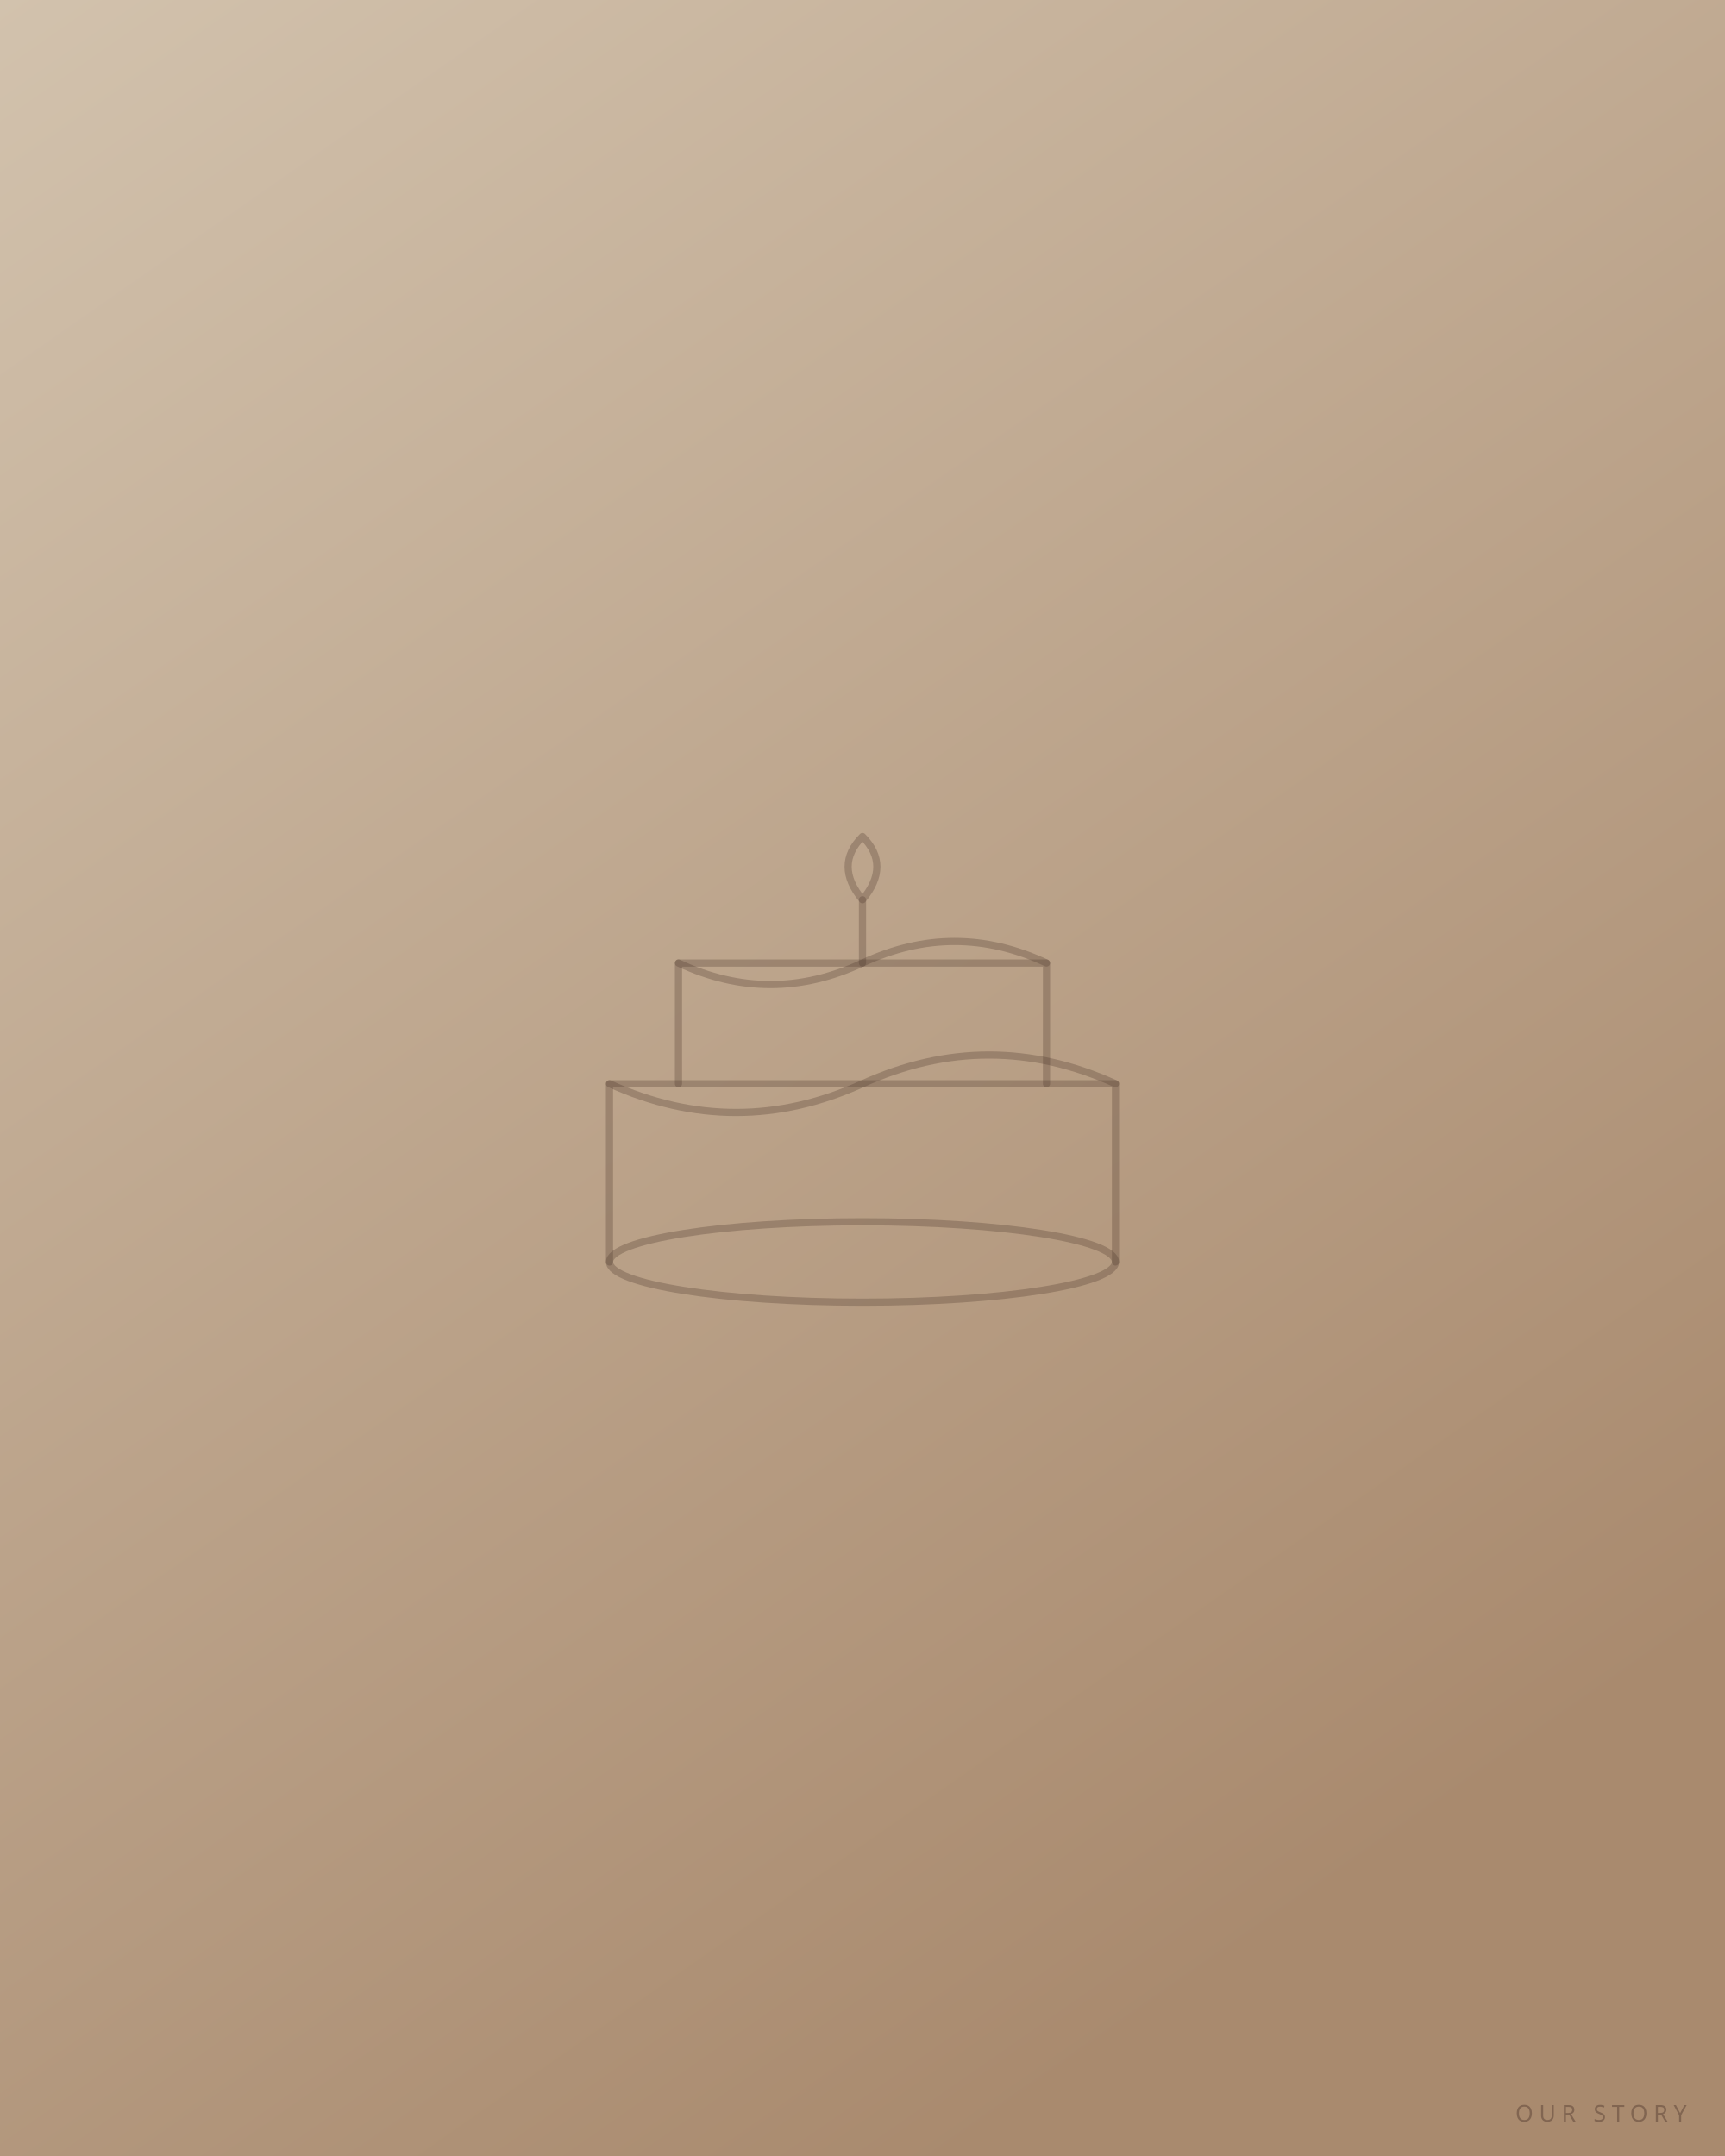
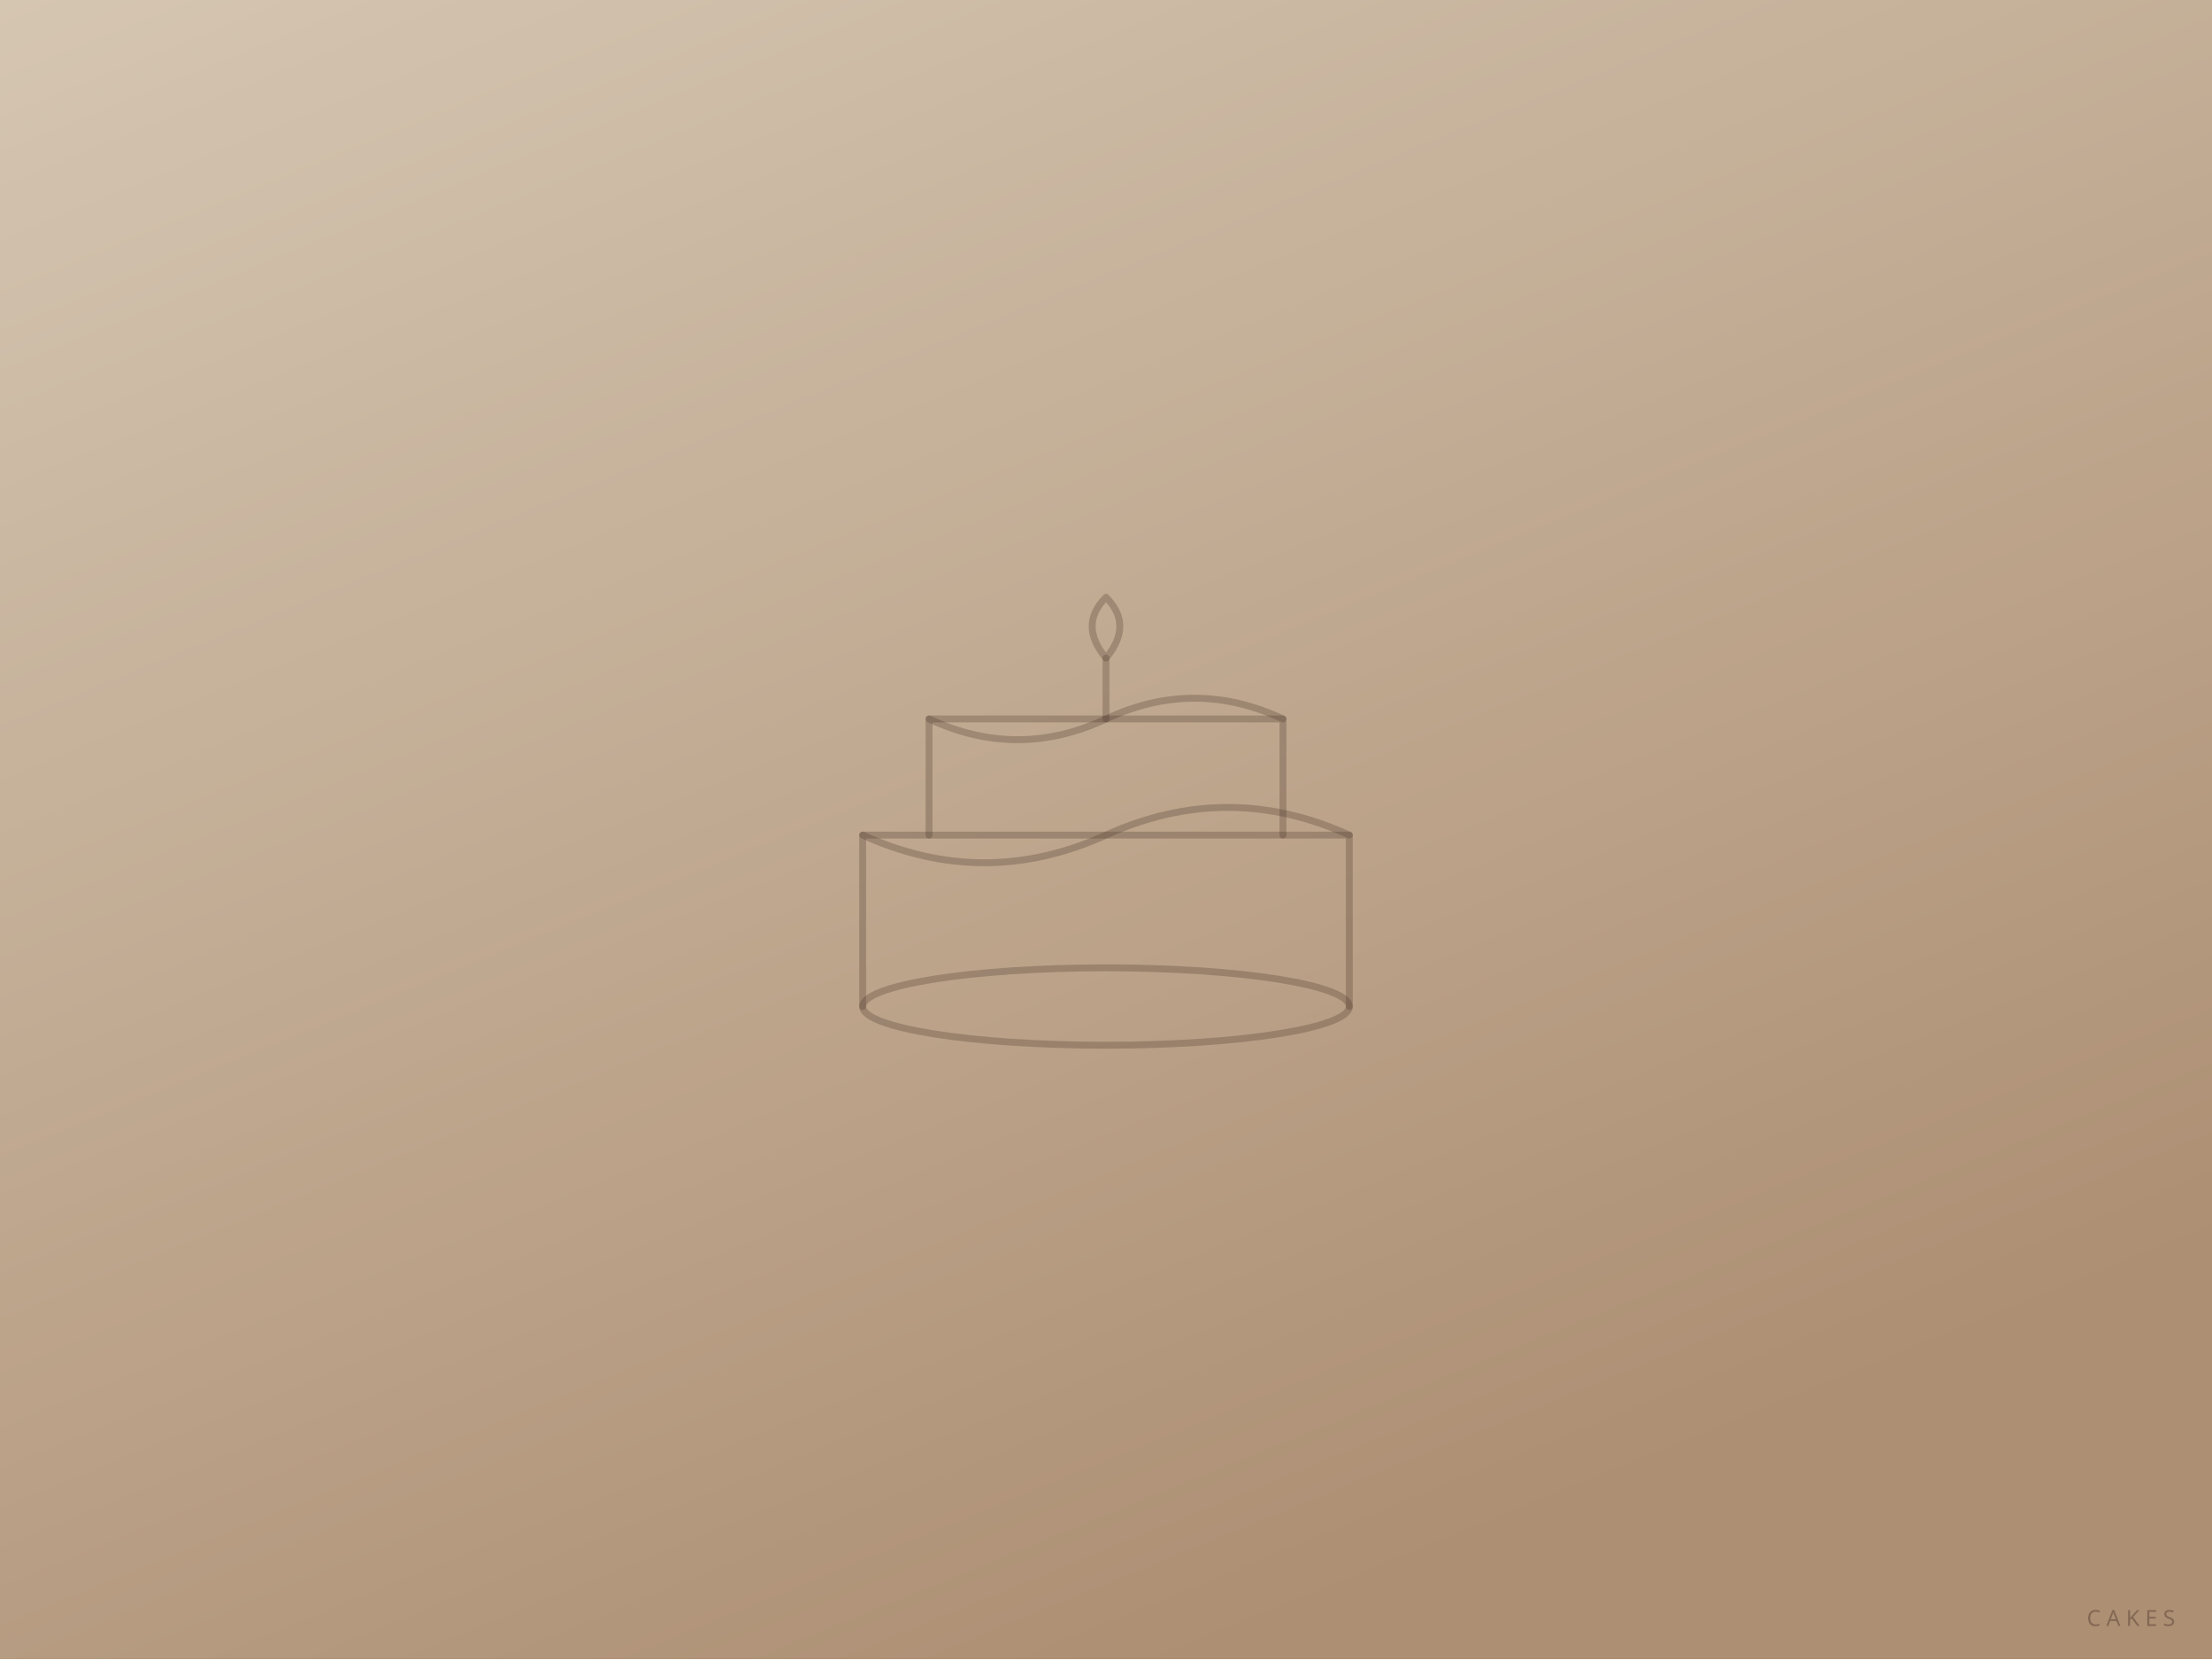
- <svg xmlns="http://www.w3.org/2000/svg" viewBox="0 0 900 1125" role="img" aria-label="OUR STORY">
+ <svg xmlns="http://www.w3.org/2000/svg" viewBox="0 0 1200 900" role="img" aria-label="CAKES">
  <defs>
-     <linearGradient id="g-about" x1="0" y1="0" x2="0.55" y2="1">
-       <stop offset="0%" stop-color="#D2C2AD" />
-       <stop offset="100%" stop-color="#A98A6E" />
+     <linearGradient id="g-service-cakes" x1="0" y1="0" x2="0.55" y2="1">
+       <stop offset="0%" stop-color="#D5C6B2" />
+       <stop offset="100%" stop-color="#AD8F73" />
    </linearGradient>
  </defs>
-   <rect width="900" height="1125" fill="url(#g-about)" />
-   <g fill="none" stroke="#4A342A" stroke-opacity="0.28" stroke-width="2.5" stroke-linecap="round" stroke-linejoin="round" transform="translate(450.00 562.50) scale(1.5) translate(-150 -150)">
+   <rect width="1200" height="900" fill="url(#g-service-cakes)" />
+   <g fill="none" stroke="#4A342A" stroke-opacity="0.28" stroke-width="2.5" stroke-linecap="round" stroke-linejoin="round" transform="translate(600.00 450.00) scale(1.5) translate(-150 -150)">
    <ellipse cx="150" cy="214" rx="88" ry="14" />
    <path d="M62 214 V152 h176 v62" />
    <path d="M62 152 q44 20 88 0 t88 0" />
    <path d="M86 152 V110 h128 v42" />
    <path d="M86 110 q32 15 64 0 t64 0" />
    <path d="M150 110 V88" />
    <path d="M150 88 q-10 -12 0 -22 q10 10 0 22 Z" />
  </g>
-   <text x="900" y="1107" text-anchor="end" font-family="Jost, system-ui, sans-serif" font-size="12" letter-spacing="3" fill="#4A342A" fill-opacity="0.42" transform="translate(-20 0)">OUR STORY</text>
+   <text x="1200" y="882" text-anchor="end" font-family="Jost, system-ui, sans-serif" font-size="12" letter-spacing="3" fill="#4A342A" fill-opacity="0.42" transform="translate(-20 0)">CAKES</text>
</svg>
